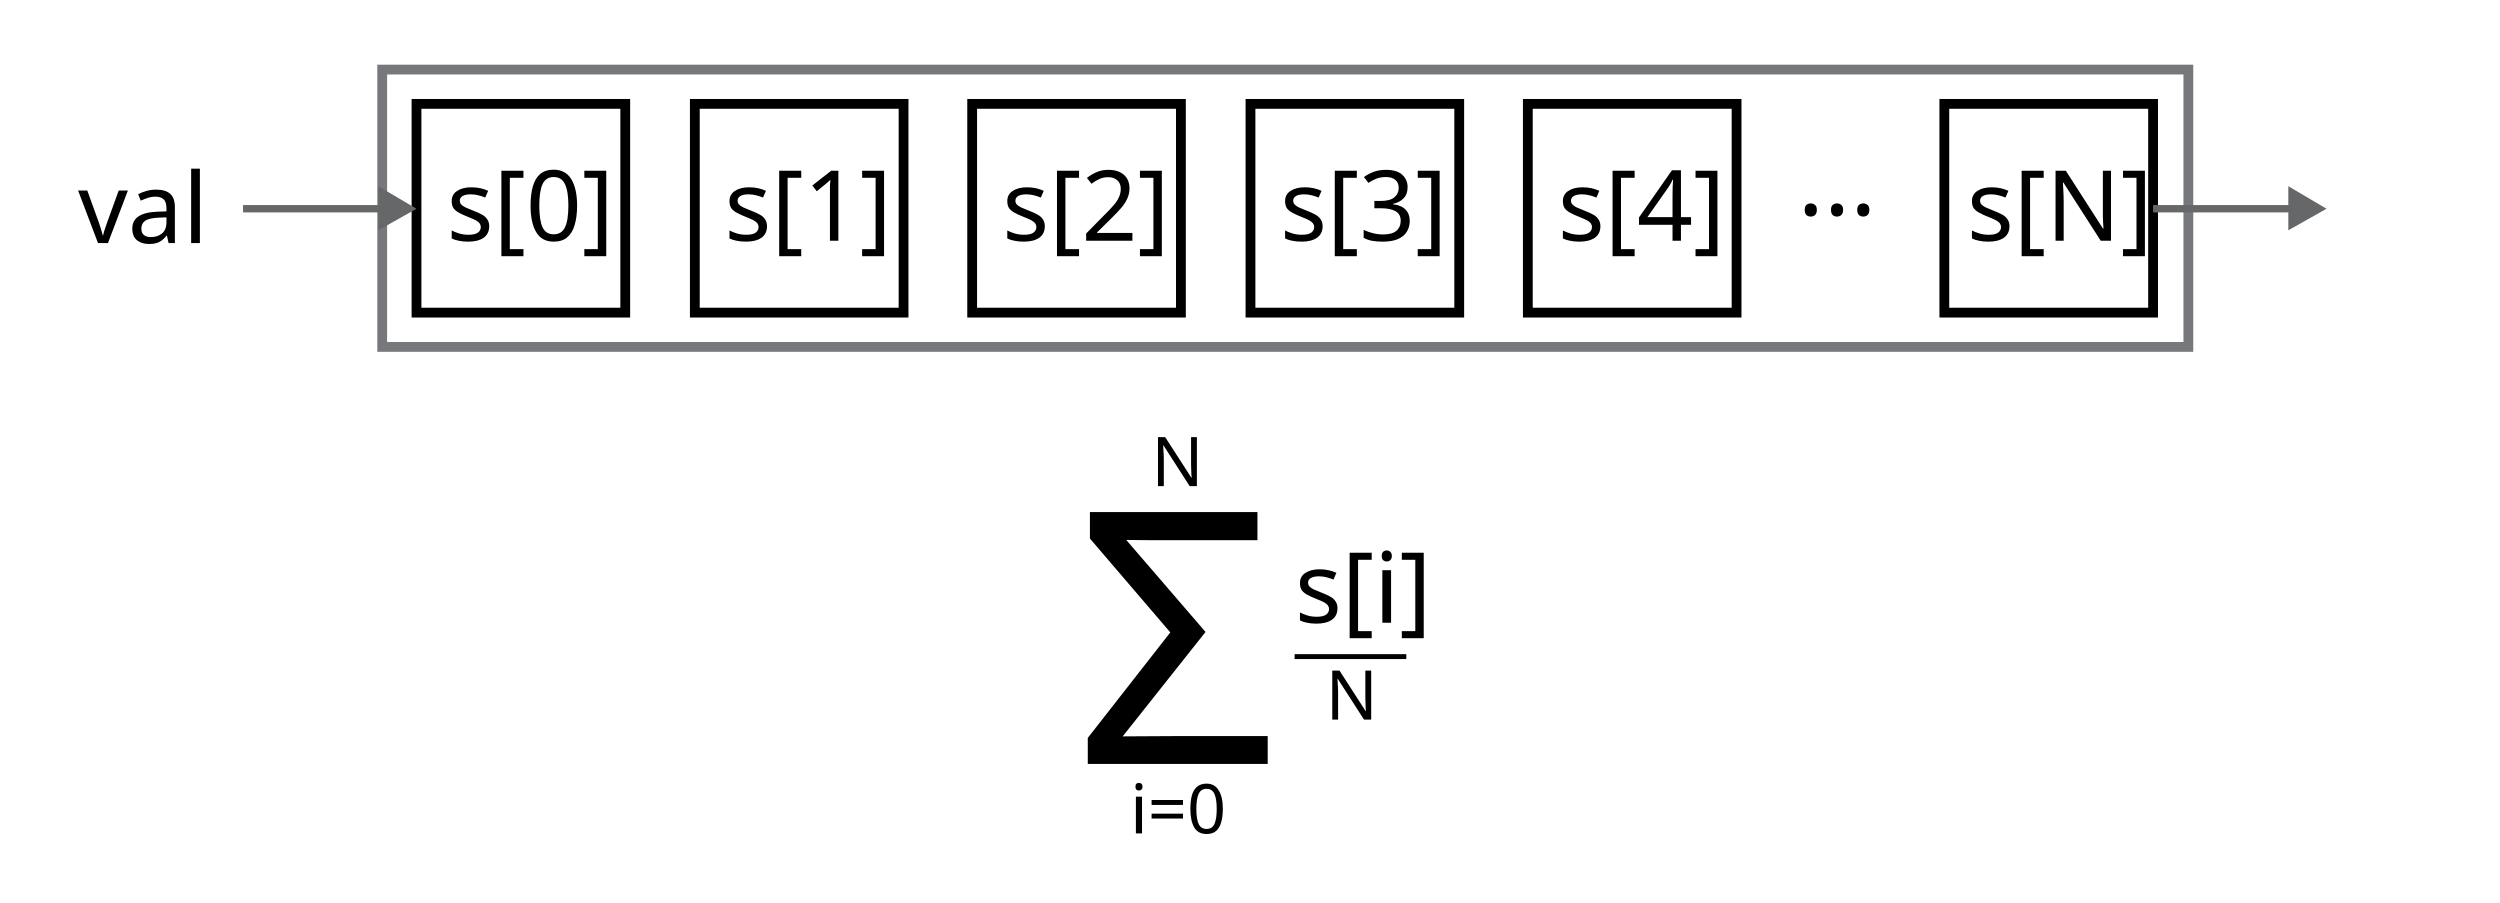
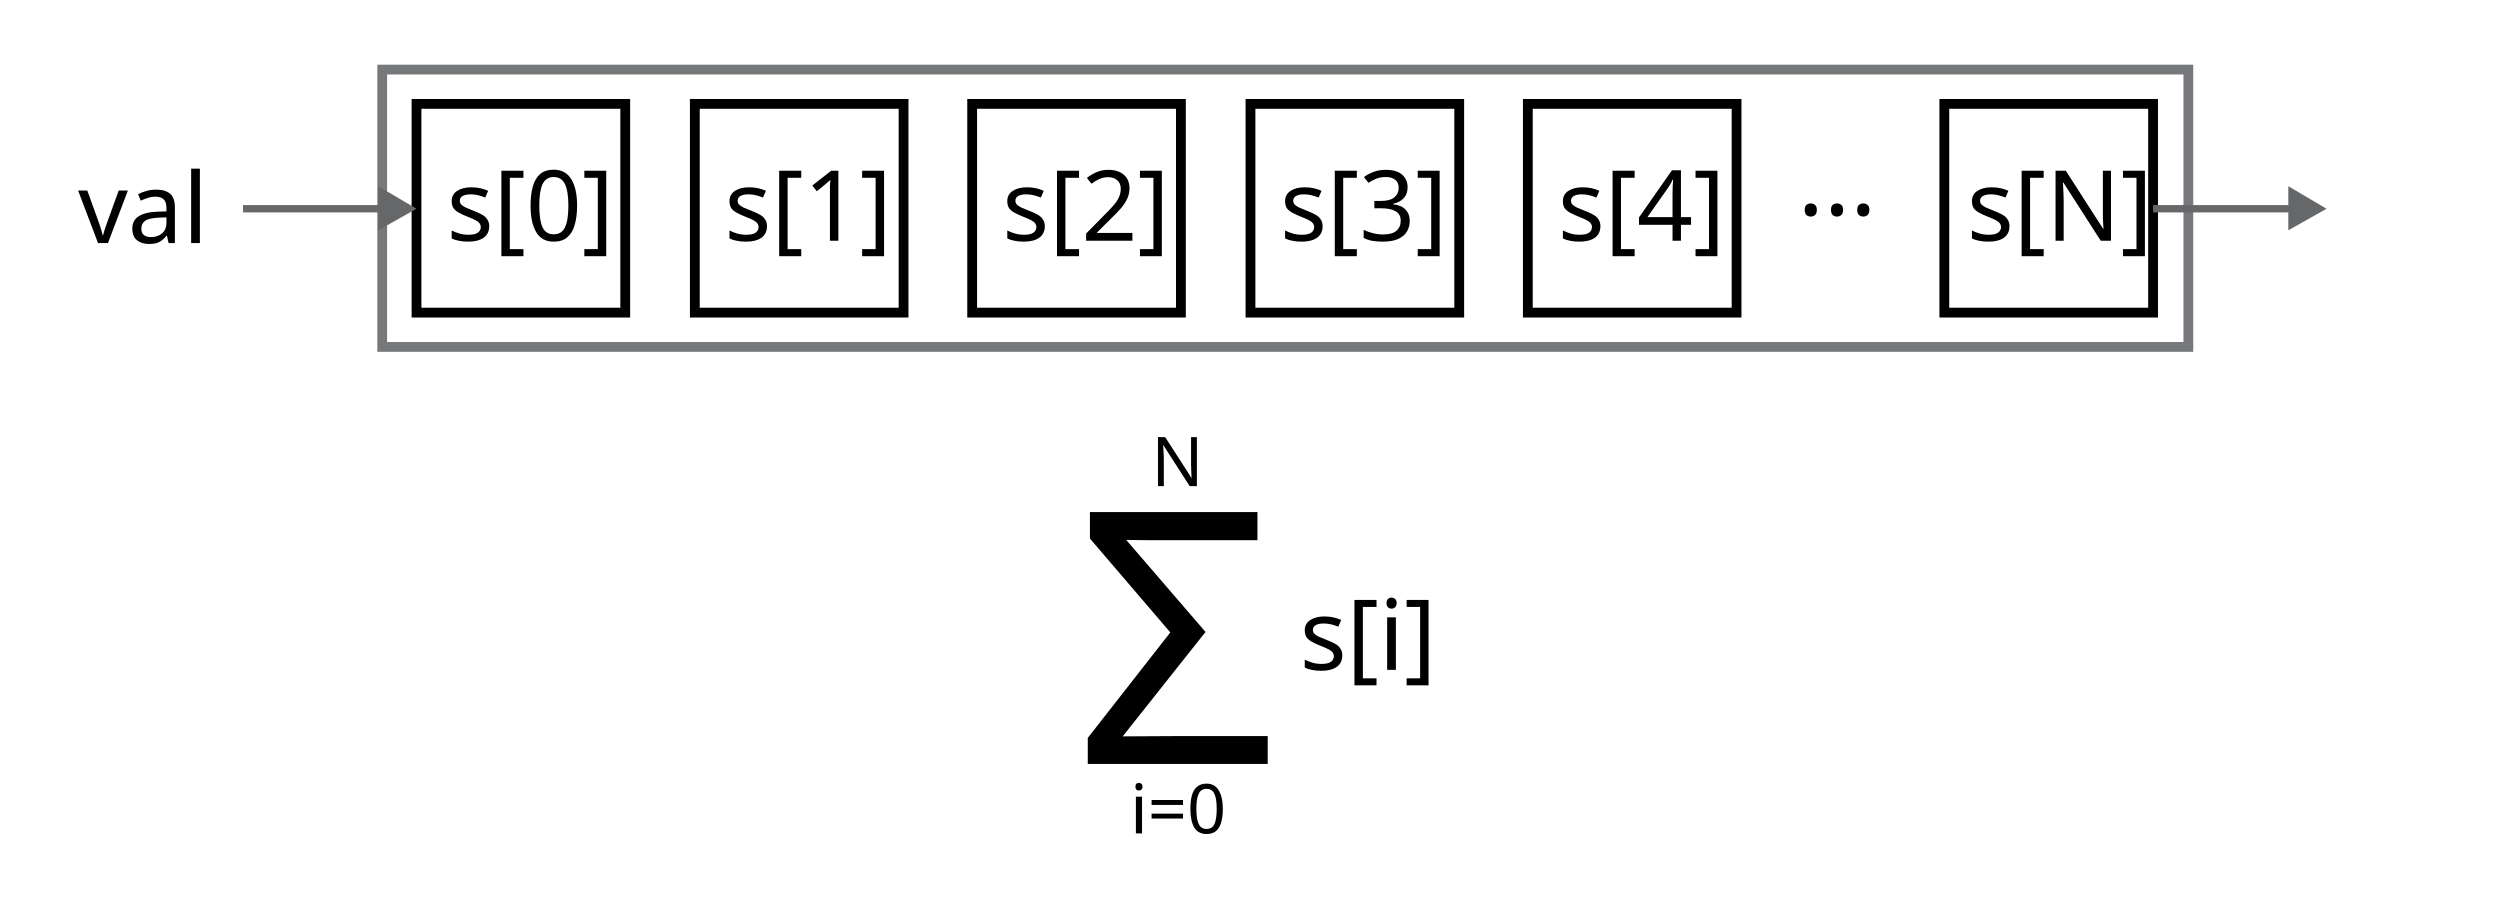
<svg xmlns="http://www.w3.org/2000/svg" version="1.1" id="Layer_1" x="0px" y="0px" viewBox="0 0 255.1 92.1" style="enable-background:new 0 0 255.1 92.1;" xml:space="preserve">
  <style type="text/css">
	.st0{fill:none;stroke:#000000;stroke-miterlimit:10;}
	.st1{font-family:'Roboto-Light';}
	.st2{font-size:10px;}
	.st3{font-family:'Roboto-Bold';}
	.st4{fill:none;stroke:#77787B;stroke-miterlimit:10;}
	.st5{fill:none;}
	.st6{font-size:7px;}
	.st7{font-family:'Roboto-Regular';}
	.st8{font-size:36px;}
	.st9{fill:none;stroke:#666769;stroke-width:0.75;stroke-miterlimit:10;}
	.st10{fill:#666769;}
- 	.st11{fill:none;stroke:#000000;stroke-width:0.5;stroke-miterlimit:10;}
</style>
  <rect x="42.5" y="10.6" class="st0" width="21.3" height="21.3" />
  <text transform="matrix(1 0 0 1 45.5758 24.5646)" class="st1 st2">s[0]</text>
  <text transform="matrix(1 0 0 1 7.9698 24.8032)" class="st1 st2">val</text>
  <rect x="70.9" y="10.6" class="st0" width="21.3" height="21.3" />
  <text transform="matrix(1 0 0 1 73.9222 24.5646)" class="st1 st2">s[1]</text>
  <rect x="99.2" y="10.6" class="st0" width="21.3" height="21.3" />
  <text transform="matrix(1 0 0 1 102.2687 24.5646)" class="st1 st2">s[2]</text>
  <rect x="127.6" y="10.6" class="st0" width="21.3" height="21.3" />
  <text transform="matrix(1 0 0 1 130.6152 24.5646)" class="st1 st2">s[3]</text>
  <rect x="155.9" y="10.6" class="st0" width="21.3" height="21.3" />
  <text transform="matrix(1 0 0 1 158.9616 24.5646)" class="st1 st2">s[4]</text>
  <rect x="198.4" y="10.6" class="st0" width="21.3" height="21.3" />
  <text transform="matrix(1 0 0 1 200.7025 24.5646)" class="st1 st2">s[N]</text>
  <text transform="matrix(1 0 0 1 183.4374 21.9596)" class="st3 st2">...</text>
  <rect x="39" y="7.1" class="st4" width="184.3" height="28.3" />
  <g>
    <path class="st5" d="M138.2,31.9" />
  </g>
  <g>
    <path class="st5" d="M109.8,31.9" />
  </g>
  <g>
    <path class="st5" d="M81.5,31.9" />
  </g>
  <g>
    <path class="st5" d="M53.1,31.9" />
  </g>
  <g>
    <path class="st5" d="M166.5,31.9" />
  </g>
  <g>
    <path class="st5" d="M209.1,31.9" />
  </g>
  <text transform="matrix(1 0 0 1 115.3136 85.0395)" class="st1 st6">i=0</text>
  <text transform="matrix(1 0 0 1 117.4894 49.6065)" class="st1 st6">N</text>
  <text transform="matrix(1 0 0 1 109.7001 77.9528)" class="st7 st8">Σ</text>
  <g>
    <g>
      <line class="st9" x1="24.8" y1="21.3" x2="39.3" y2="21.3" />
      <g>
        <polygon class="st10" points="38.6,23.5 42.5,21.3 38.6,19    " />
      </g>
    </g>
  </g>
  <g>
    <g>
      <line class="st9" x1="219.7" y1="21.3" x2="234.2" y2="21.3" />
      <g>
        <polygon class="st10" points="233.5,23.5 237.4,21.3 233.5,19    " />
      </g>
    </g>
  </g>
  <g>
    <g>
-       <text transform="matrix(1 0 0 1 132.1322 63.5432)" class="st1 st2">s[i]</text>
+       <text transform="matrix(1 0 0 1 132.6238 68.355)" class="st1 st2">s[i]</text>
    </g>
-     <text transform="matrix(1 0 0 1 135.2742 73.4256)" class="st1 st6">N</text>
-     <line class="st11" x1="132.1" y1="67" x2="143.5" y2="67" />
  </g>
</svg>
